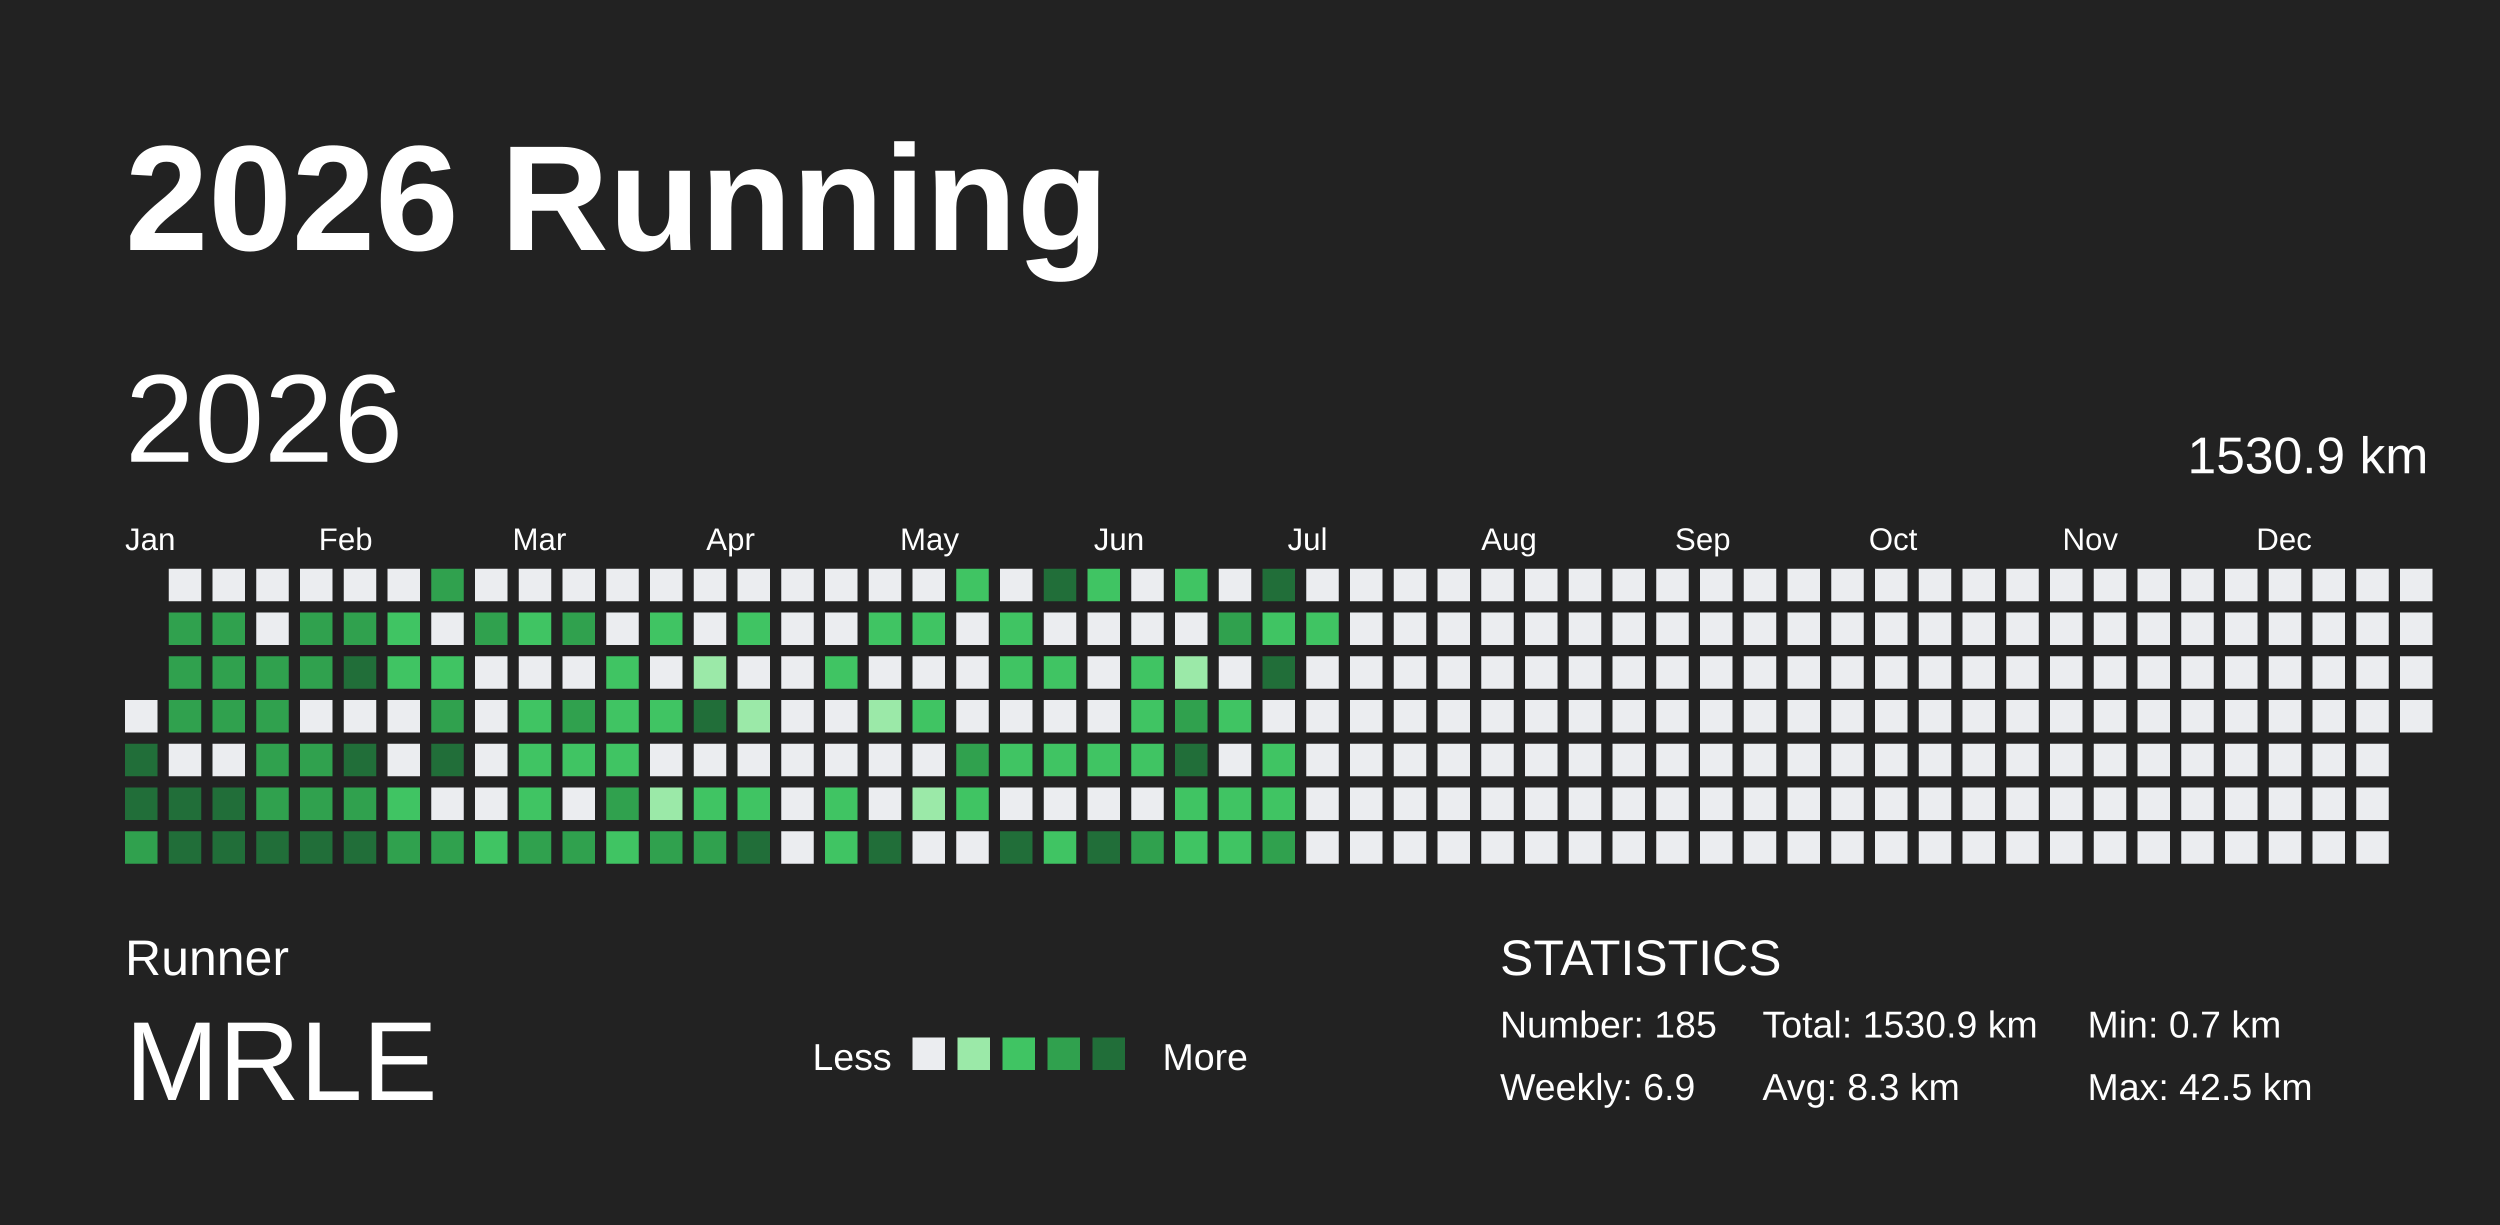
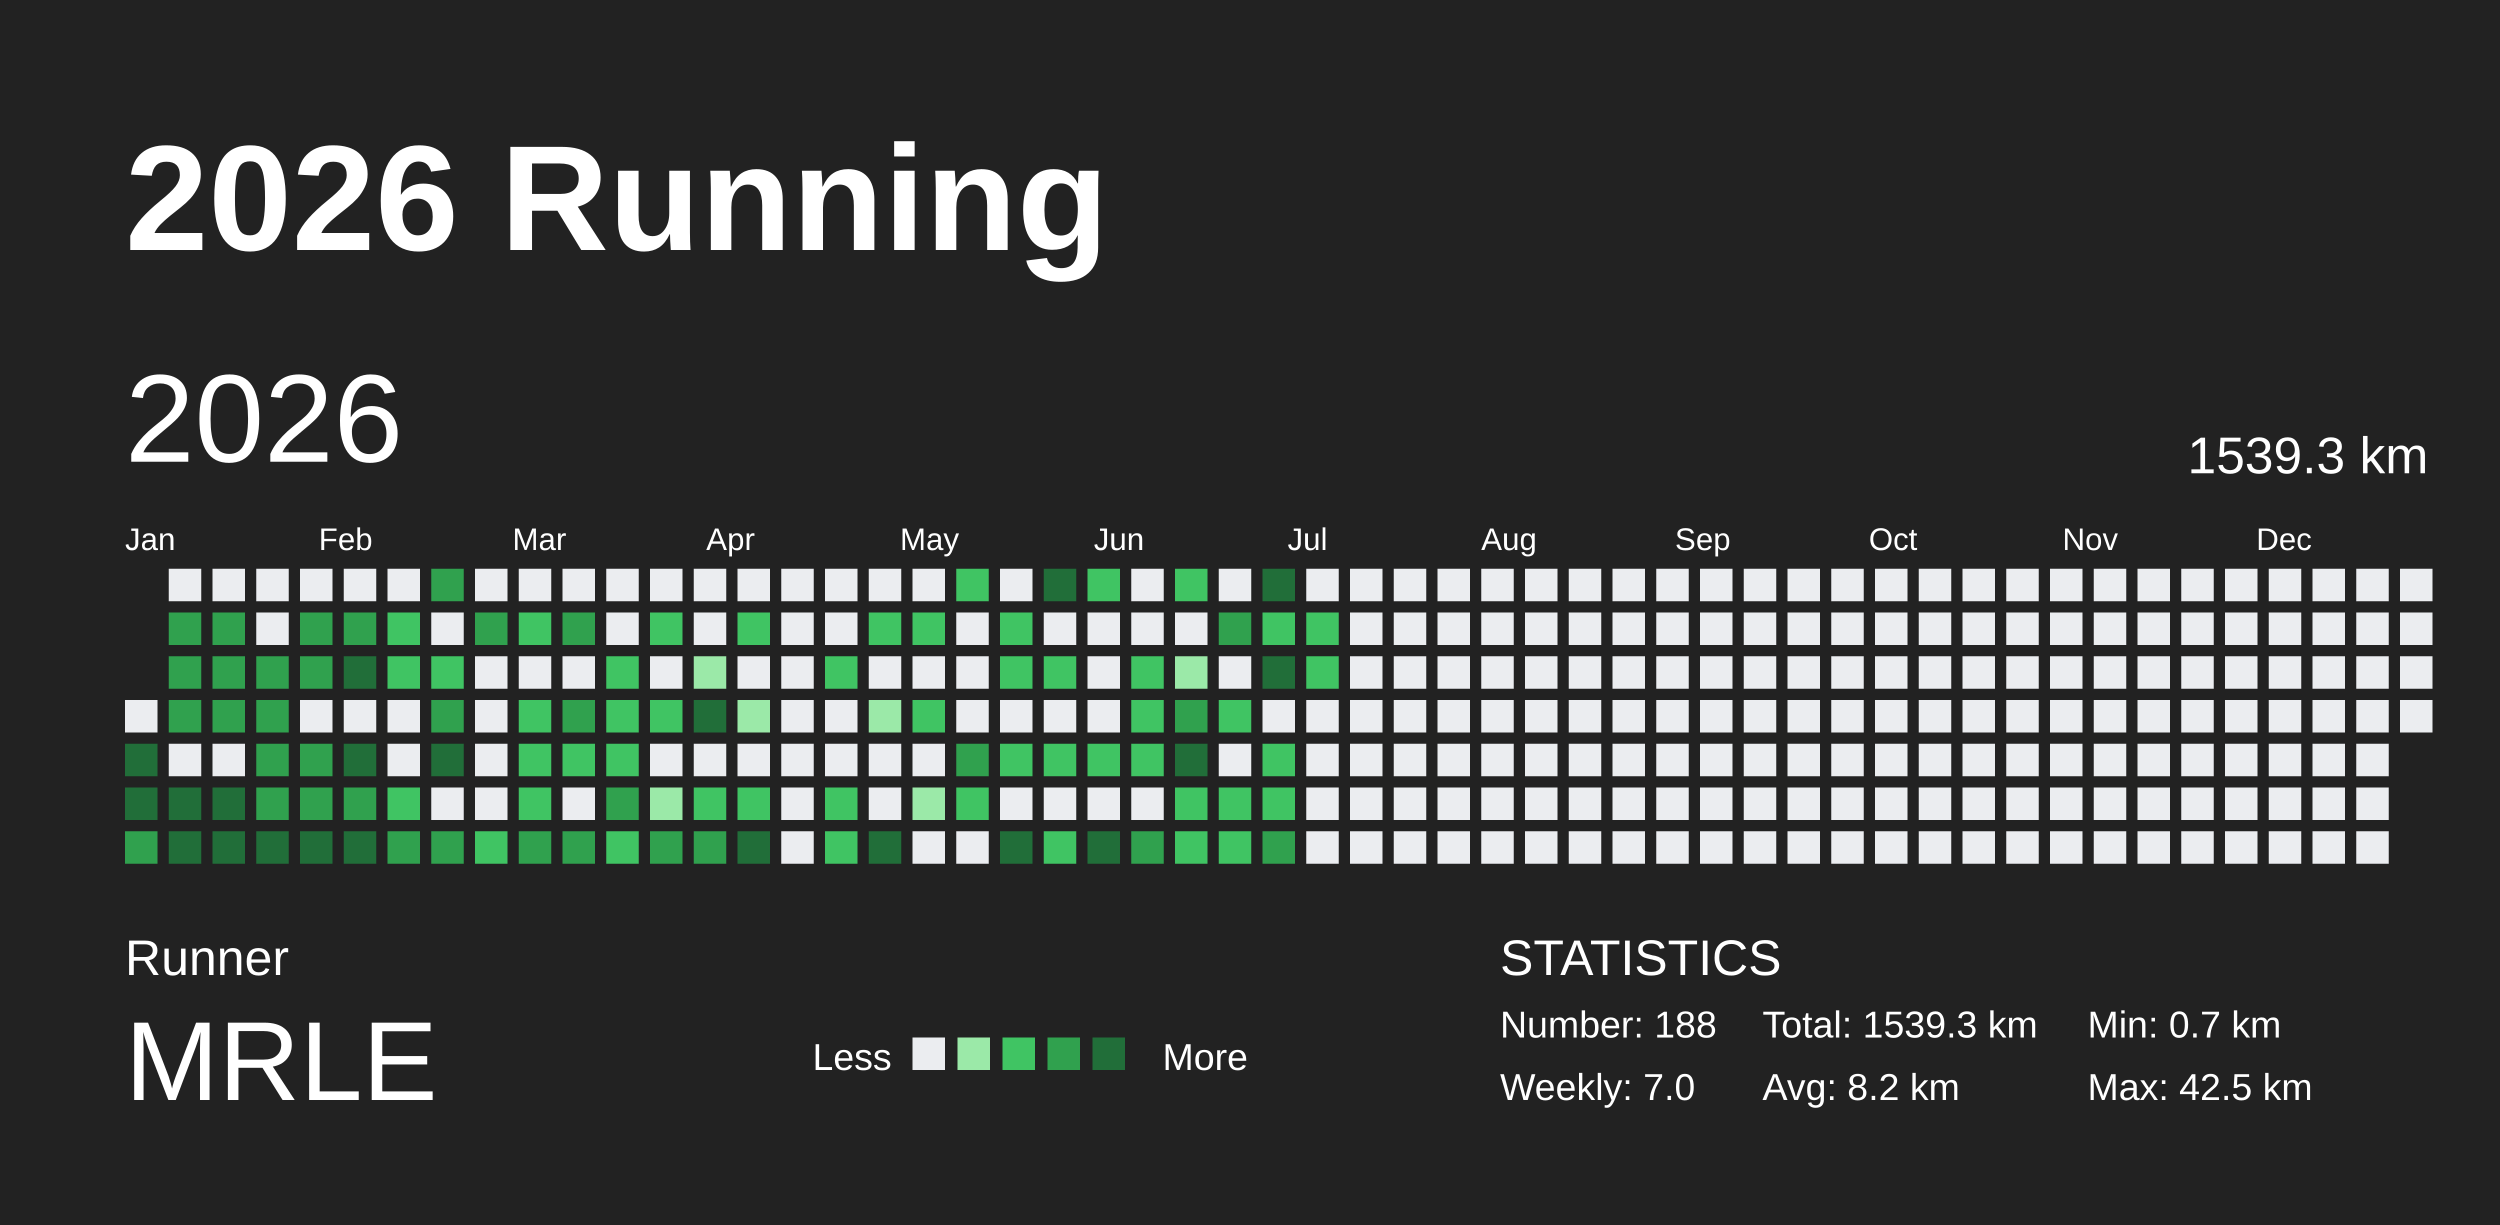
<svg xmlns="http://www.w3.org/2000/svg" baseProfile="full" height="98mm" version="1.1" viewBox="0,0,200,98" width="200mm">
  <defs />
  <rect fill="#222222" height="98" width="200" x="0" y="0" />
  <text fill="#FFFFFF" style="font-size:12px; font-family:Arial; font-weight:bold;" x="10" y="20">2026 Running</text>
  <text fill="#FFFFFF" style="font-size:4px; font-family:Arial" x="10" y="78">Runner</text>
  <text fill="#FFFFFF" style="font-size:9px; font-family:Arial" x="10" y="88">MRLE</text>
  <text fill="#FFFFFF" style="font-size:3px; font-family:Arial" x="65" y="85.6">Less</text>
  <rect fill="#ebedf0" height="2.6" width="2.6" x="73" y="83" />
  <rect fill="#9be9a8" height="2.6" width="2.6" x="76.6" y="83" />
  <rect fill="#40c463" height="2.6" width="2.6" x="80.2" y="83" />
  <rect fill="#30a14e" height="2.6" width="2.6" x="83.8" y="83" />
  <rect fill="#216e39" height="2.6" width="2.6" x="87.4" y="83" />
  <text fill="#FFFFFF" style="font-size:3px; font-family:Arial" x="93" y="85.6">More</text>
  <text fill="#FFFFFF" style="font-size:4px; font-family:Arial" x="120" y="78">STATISTICS</text>
-   <text fill="#FFFFFF" style="font-size:3px; font-family:Arial" x="120" y="83">Number: 185</text>
-   <text fill="#FFFFFF" style="font-size:3px; font-family:Arial" x="120" y="88">Weekly: 6.9</text>
-   <text fill="#FFFFFF" style="font-size:3px; font-family:Arial" x="141" y="83">Total: 1530.9 km</text>
-   <text fill="#FFFFFF" style="font-size:3px; font-family:Arial" x="141" y="88">Avg: 8.3 km</text>
+   <text fill="#FFFFFF" style="font-size:3px; font-family:Arial" x="120" y="83">Number: 188</text>
+   <text fill="#FFFFFF" style="font-size:3px; font-family:Arial" x="120" y="88">Weekly: 7.0</text>
+   <text fill="#FFFFFF" style="font-size:3px; font-family:Arial" x="141" y="83">Total: 1539.3 km</text>
+   <text fill="#FFFFFF" style="font-size:3px; font-family:Arial" x="141" y="88">Avg: 8.2 km</text>
  <text fill="#FFFFFF" style="font-size:3px; font-family:Arial" x="167" y="83">Min: 0.7 km</text>
  <text fill="#FFFFFF" style="font-size:3px; font-family:Arial" x="167" y="88">Max: 42.5 km</text>
  <text dominant-baseline="hanging" fill="#FFFFFF" style="font-size:10.0px; font-family:Arial;" x="10" y="30">2026</text>
-   <text dominant-baseline="hanging" fill="#FFFFFF" style="font-size:4.125px; font-family:Arial;" x="175" y="35">1530.9 km</text>
+   <text dominant-baseline="hanging" fill="#FFFFFF" style="font-size:4.125px; font-family:Arial;" x="175" y="35">1539.3 km</text>
  <text fill="#FFFFFF" style="font-size:2.5px; font-family:Arial" x="10.0" y="44">Jan</text>
  <text fill="#FFFFFF" style="font-size:2.5px; font-family:Arial" x="25.5" y="44">Feb</text>
  <text fill="#FFFFFF" style="font-size:2.5px; font-family:Arial" x="41.0" y="44">Mar</text>
  <text fill="#FFFFFF" style="font-size:2.5px; font-family:Arial" x="56.5" y="44">Apr</text>
  <text fill="#FFFFFF" style="font-size:2.5px; font-family:Arial" x="72.0" y="44">May</text>
  <text fill="#FFFFFF" style="font-size:2.5px; font-family:Arial" x="87.5" y="44">Jun</text>
  <text fill="#FFFFFF" style="font-size:2.5px; font-family:Arial" x="103.0" y="44">Jul</text>
  <text fill="#FFFFFF" style="font-size:2.5px; font-family:Arial" x="118.5" y="44">Aug</text>
  <text fill="#FFFFFF" style="font-size:2.5px; font-family:Arial" x="134.0" y="44">Sep</text>
  <text fill="#FFFFFF" style="font-size:2.5px; font-family:Arial" x="149.5" y="44">Oct</text>
  <text fill="#FFFFFF" style="font-size:2.5px; font-family:Arial" x="165.0" y="44">Nov</text>
  <text fill="#FFFFFF" style="font-size:2.5px; font-family:Arial" x="180.5" y="44">Dec</text>
  <rect fill="#ebedf0" height="2.6" width="2.6" x="10.0" y="56.0" />
  <rect fill="#216e39" height="2.6" width="2.6" x="10.0" y="59.5" />
  <rect fill="#216e39" height="2.6" width="2.6" x="10.0" y="63.0" />
  <rect fill="#30a14e" height="2.6" width="2.6" x="10.0" y="66.5" />
  <rect fill="#ebedf0" height="2.6" width="2.6" x="13.5" y="45.5" />
  <rect fill="#30a14e" height="2.6" width="2.6" x="13.5" y="49.0" />
  <rect fill="#30a14e" height="2.6" width="2.6" x="13.5" y="52.5" />
  <rect fill="#30a14e" height="2.6" width="2.6" x="13.5" y="56.0" />
  <rect fill="#ebedf0" height="2.6" width="2.6" x="13.5" y="59.5" />
  <rect fill="#216e39" height="2.6" width="2.6" x="13.5" y="63.0" />
  <rect fill="#216e39" height="2.6" width="2.6" x="13.5" y="66.5" />
  <rect fill="#ebedf0" height="2.6" width="2.6" x="17.0" y="45.5" />
  <rect fill="#30a14e" height="2.6" width="2.6" x="17.0" y="49.0" />
  <rect fill="#30a14e" height="2.6" width="2.6" x="17.0" y="52.5" />
  <rect fill="#30a14e" height="2.6" width="2.6" x="17.0" y="56.0" />
  <rect fill="#ebedf0" height="2.6" width="2.6" x="17.0" y="59.5" />
  <rect fill="#216e39" height="2.6" width="2.6" x="17.0" y="63.0" />
  <rect fill="#216e39" height="2.6" width="2.6" x="17.0" y="66.5" />
  <rect fill="#ebedf0" height="2.6" width="2.6" x="20.5" y="45.5" />
  <rect fill="#ebedf0" height="2.6" width="2.6" x="20.5" y="49.0" />
  <rect fill="#30a14e" height="2.6" width="2.6" x="20.5" y="52.5" />
  <rect fill="#30a14e" height="2.6" width="2.6" x="20.5" y="56.0" />
  <rect fill="#30a14e" height="2.6" width="2.6" x="20.5" y="59.5" />
  <rect fill="#30a14e" height="2.6" width="2.6" x="20.5" y="63.0" />
  <rect fill="#216e39" height="2.6" width="2.6" x="20.5" y="66.5" />
  <rect fill="#ebedf0" height="2.6" width="2.6" x="24.0" y="45.5" />
  <rect fill="#30a14e" height="2.6" width="2.6" x="24.0" y="49.0" />
  <rect fill="#30a14e" height="2.6" width="2.6" x="24.0" y="52.5" />
  <rect fill="#ebedf0" height="2.6" width="2.6" x="24.0" y="56.0" />
  <rect fill="#30a14e" height="2.6" width="2.6" x="24.0" y="59.5" />
  <rect fill="#30a14e" height="2.6" width="2.6" x="24.0" y="63.0" />
  <rect fill="#216e39" height="2.6" width="2.6" x="24.0" y="66.5" />
  <rect fill="#ebedf0" height="2.6" width="2.6" x="27.5" y="45.5" />
  <rect fill="#30a14e" height="2.6" width="2.6" x="27.5" y="49.0" />
  <rect fill="#216e39" height="2.6" width="2.6" x="27.5" y="52.5" />
  <rect fill="#ebedf0" height="2.6" width="2.6" x="27.5" y="56.0" />
  <rect fill="#216e39" height="2.6" width="2.6" x="27.5" y="59.5" />
  <rect fill="#30a14e" height="2.6" width="2.6" x="27.5" y="63.0" />
  <rect fill="#216e39" height="2.6" width="2.6" x="27.5" y="66.5" />
  <rect fill="#ebedf0" height="2.6" width="2.6" x="31.0" y="45.5" />
  <rect fill="#40c463" height="2.6" width="2.6" x="31.0" y="49.0" />
  <rect fill="#40c463" height="2.6" width="2.6" x="31.0" y="52.5" />
  <rect fill="#ebedf0" height="2.6" width="2.6" x="31.0" y="56.0" />
  <rect fill="#ebedf0" height="2.6" width="2.6" x="31.0" y="59.5" />
  <rect fill="#40c463" height="2.6" width="2.6" x="31.0" y="63.0" />
  <rect fill="#30a14e" height="2.6" width="2.6" x="31.0" y="66.5" />
  <rect fill="#30a14e" height="2.6" width="2.6" x="34.5" y="45.5" />
  <rect fill="#ebedf0" height="2.6" width="2.6" x="34.5" y="49.0" />
  <rect fill="#40c463" height="2.6" width="2.6" x="34.5" y="52.5" />
  <rect fill="#30a14e" height="2.6" width="2.6" x="34.5" y="56.0" />
  <rect fill="#216e39" height="2.6" width="2.6" x="34.5" y="59.5" />
  <rect fill="#ebedf0" height="2.6" width="2.6" x="34.5" y="63.0" />
  <rect fill="#30a14e" height="2.6" width="2.6" x="34.5" y="66.5" />
  <rect fill="#ebedf0" height="2.6" width="2.6" x="38.0" y="45.5" />
  <rect fill="#30a14e" height="2.6" width="2.6" x="38.0" y="49.0" />
  <rect fill="#ebedf0" height="2.6" width="2.6" x="38.0" y="52.5" />
  <rect fill="#ebedf0" height="2.6" width="2.6" x="38.0" y="56.0" />
  <rect fill="#ebedf0" height="2.6" width="2.6" x="38.0" y="59.5" />
  <rect fill="#ebedf0" height="2.6" width="2.6" x="38.0" y="63.0" />
  <rect fill="#40c463" height="2.6" width="2.6" x="38.0" y="66.5" />
  <rect fill="#ebedf0" height="2.6" width="2.6" x="41.5" y="45.5" />
  <rect fill="#40c463" height="2.6" width="2.6" x="41.5" y="49.0" />
  <rect fill="#ebedf0" height="2.6" width="2.6" x="41.5" y="52.5" />
  <rect fill="#40c463" height="2.6" width="2.6" x="41.5" y="56.0" />
  <rect fill="#40c463" height="2.6" width="2.6" x="41.5" y="59.5" />
  <rect fill="#40c463" height="2.6" width="2.6" x="41.5" y="63.0" />
  <rect fill="#30a14e" height="2.6" width="2.6" x="41.5" y="66.5" />
  <rect fill="#ebedf0" height="2.6" width="2.6" x="45.0" y="45.5" />
  <rect fill="#30a14e" height="2.6" width="2.6" x="45.0" y="49.0" />
  <rect fill="#ebedf0" height="2.6" width="2.6" x="45.0" y="52.5" />
  <rect fill="#30a14e" height="2.6" width="2.6" x="45.0" y="56.0" />
  <rect fill="#40c463" height="2.6" width="2.6" x="45.0" y="59.5" />
  <rect fill="#ebedf0" height="2.6" width="2.6" x="45.0" y="63.0" />
  <rect fill="#30a14e" height="2.6" width="2.6" x="45.0" y="66.5" />
  <rect fill="#ebedf0" height="2.6" width="2.6" x="48.5" y="45.5" />
  <rect fill="#ebedf0" height="2.6" width="2.6" x="48.5" y="49.0" />
  <rect fill="#40c463" height="2.6" width="2.6" x="48.5" y="52.5" />
  <rect fill="#40c463" height="2.6" width="2.6" x="48.5" y="56.0" />
  <rect fill="#40c463" height="2.6" width="2.6" x="48.5" y="59.5" />
  <rect fill="#30a14e" height="2.6" width="2.6" x="48.5" y="63.0" />
  <rect fill="#40c463" height="2.6" width="2.6" x="48.5" y="66.5" />
  <rect fill="#ebedf0" height="2.6" width="2.6" x="52.0" y="45.5" />
  <rect fill="#40c463" height="2.6" width="2.6" x="52.0" y="49.0" />
  <rect fill="#ebedf0" height="2.6" width="2.6" x="52.0" y="52.5" />
  <rect fill="#40c463" height="2.6" width="2.6" x="52.0" y="56.0" />
  <rect fill="#ebedf0" height="2.6" width="2.6" x="52.0" y="59.5" />
  <rect fill="#9be9a8" height="2.6" width="2.6" x="52.0" y="63.0" />
  <rect fill="#30a14e" height="2.6" width="2.6" x="52.0" y="66.5" />
  <rect fill="#ebedf0" height="2.6" width="2.6" x="55.5" y="45.5" />
  <rect fill="#ebedf0" height="2.6" width="2.6" x="55.5" y="49.0" />
  <rect fill="#9be9a8" height="2.6" width="2.6" x="55.5" y="52.5" />
  <rect fill="#216e39" height="2.6" width="2.6" x="55.5" y="56.0" />
  <rect fill="#ebedf0" height="2.6" width="2.6" x="55.5" y="59.5" />
  <rect fill="#40c463" height="2.6" width="2.6" x="55.5" y="63.0" />
  <rect fill="#30a14e" height="2.6" width="2.6" x="55.5" y="66.5" />
  <rect fill="#ebedf0" height="2.6" width="2.6" x="59.0" y="45.5" />
  <rect fill="#40c463" height="2.6" width="2.6" x="59.0" y="49.0" />
  <rect fill="#ebedf0" height="2.6" width="2.6" x="59.0" y="52.5" />
  <rect fill="#9be9a8" height="2.6" width="2.6" x="59.0" y="56.0" />
  <rect fill="#ebedf0" height="2.6" width="2.6" x="59.0" y="59.5" />
  <rect fill="#40c463" height="2.6" width="2.6" x="59.0" y="63.0" />
  <rect fill="#216e39" height="2.6" width="2.6" x="59.0" y="66.5" />
  <rect fill="#ebedf0" height="2.6" width="2.6" x="62.5" y="45.5" />
  <rect fill="#ebedf0" height="2.6" width="2.6" x="62.5" y="49.0" />
  <rect fill="#ebedf0" height="2.6" width="2.6" x="62.5" y="52.5" />
  <rect fill="#ebedf0" height="2.6" width="2.6" x="62.5" y="56.0" />
  <rect fill="#ebedf0" height="2.6" width="2.6" x="62.5" y="59.5" />
  <rect fill="#ebedf0" height="2.6" width="2.6" x="62.5" y="63.0" />
  <rect fill="#ebedf0" height="2.6" width="2.6" x="62.5" y="66.5" />
  <rect fill="#ebedf0" height="2.6" width="2.6" x="66.0" y="45.5" />
  <rect fill="#ebedf0" height="2.6" width="2.6" x="66.0" y="49.0" />
  <rect fill="#40c463" height="2.6" width="2.6" x="66.0" y="52.5" />
  <rect fill="#ebedf0" height="2.6" width="2.6" x="66.0" y="56.0" />
  <rect fill="#ebedf0" height="2.6" width="2.6" x="66.0" y="59.5" />
  <rect fill="#40c463" height="2.6" width="2.6" x="66.0" y="63.0" />
  <rect fill="#40c463" height="2.6" width="2.6" x="66.0" y="66.5" />
  <rect fill="#ebedf0" height="2.6" width="2.6" x="69.5" y="45.5" />
  <rect fill="#40c463" height="2.6" width="2.6" x="69.5" y="49.0" />
  <rect fill="#ebedf0" height="2.6" width="2.6" x="69.5" y="52.5" />
  <rect fill="#9be9a8" height="2.6" width="2.6" x="69.5" y="56.0" />
  <rect fill="#ebedf0" height="2.6" width="2.6" x="69.5" y="59.5" />
  <rect fill="#ebedf0" height="2.6" width="2.6" x="69.5" y="63.0" />
  <rect fill="#216e39" height="2.6" width="2.6" x="69.5" y="66.5" />
  <rect fill="#ebedf0" height="2.6" width="2.6" x="73.0" y="45.5" />
  <rect fill="#40c463" height="2.6" width="2.6" x="73.0" y="49.0" />
  <rect fill="#ebedf0" height="2.6" width="2.6" x="73.0" y="52.5" />
  <rect fill="#40c463" height="2.6" width="2.6" x="73.0" y="56.0" />
  <rect fill="#ebedf0" height="2.6" width="2.6" x="73.0" y="59.5" />
  <rect fill="#9be9a8" height="2.6" width="2.6" x="73.0" y="63.0" />
  <rect fill="#ebedf0" height="2.6" width="2.6" x="73.0" y="66.5" />
  <rect fill="#40c463" height="2.6" width="2.6" x="76.5" y="45.5" />
  <rect fill="#ebedf0" height="2.6" width="2.6" x="76.5" y="49.0" />
  <rect fill="#ebedf0" height="2.6" width="2.6" x="76.5" y="52.5" />
  <rect fill="#ebedf0" height="2.6" width="2.6" x="76.5" y="56.0" />
  <rect fill="#30a14e" height="2.6" width="2.6" x="76.5" y="59.5" />
  <rect fill="#40c463" height="2.6" width="2.6" x="76.5" y="63.0" />
  <rect fill="#ebedf0" height="2.6" width="2.6" x="76.5" y="66.5" />
  <rect fill="#ebedf0" height="2.6" width="2.6" x="80.0" y="45.5" />
  <rect fill="#40c463" height="2.6" width="2.6" x="80.0" y="49.0" />
  <rect fill="#40c463" height="2.6" width="2.6" x="80.0" y="52.5" />
  <rect fill="#ebedf0" height="2.6" width="2.6" x="80.0" y="56.0" />
  <rect fill="#40c463" height="2.6" width="2.6" x="80.0" y="59.5" />
  <rect fill="#ebedf0" height="2.6" width="2.6" x="80.0" y="63.0" />
  <rect fill="#216e39" height="2.6" width="2.6" x="80.0" y="66.5" />
  <rect fill="#216e39" height="2.6" width="2.6" x="83.5" y="45.5" />
  <rect fill="#ebedf0" height="2.6" width="2.6" x="83.5" y="49.0" />
  <rect fill="#40c463" height="2.6" width="2.6" x="83.5" y="52.5" />
  <rect fill="#ebedf0" height="2.6" width="2.6" x="83.5" y="56.0" />
  <rect fill="#40c463" height="2.6" width="2.6" x="83.5" y="59.5" />
  <rect fill="#ebedf0" height="2.6" width="2.6" x="83.5" y="63.0" />
  <rect fill="#40c463" height="2.6" width="2.6" x="83.5" y="66.5" />
  <rect fill="#40c463" height="2.6" width="2.6" x="87.0" y="45.5" />
  <rect fill="#ebedf0" height="2.6" width="2.6" x="87.0" y="49.0" />
  <rect fill="#ebedf0" height="2.6" width="2.6" x="87.0" y="52.5" />
  <rect fill="#ebedf0" height="2.6" width="2.6" x="87.0" y="56.0" />
  <rect fill="#40c463" height="2.6" width="2.6" x="87.0" y="59.5" />
  <rect fill="#ebedf0" height="2.6" width="2.6" x="87.0" y="63.0" />
  <rect fill="#216e39" height="2.6" width="2.6" x="87.0" y="66.5" />
  <rect fill="#ebedf0" height="2.6" width="2.6" x="90.5" y="45.5" />
  <rect fill="#ebedf0" height="2.6" width="2.6" x="90.5" y="49.0" />
  <rect fill="#40c463" height="2.6" width="2.6" x="90.5" y="52.5" />
  <rect fill="#40c463" height="2.6" width="2.6" x="90.5" y="56.0" />
  <rect fill="#40c463" height="2.6" width="2.6" x="90.5" y="59.5" />
  <rect fill="#ebedf0" height="2.6" width="2.6" x="90.5" y="63.0" />
  <rect fill="#30a14e" height="2.6" width="2.6" x="90.5" y="66.5" />
  <rect fill="#40c463" height="2.6" width="2.6" x="94.0" y="45.5" />
  <rect fill="#ebedf0" height="2.6" width="2.6" x="94.0" y="49.0" />
  <rect fill="#9be9a8" height="2.6" width="2.6" x="94.0" y="52.5" />
  <rect fill="#30a14e" height="2.6" width="2.6" x="94.0" y="56.0" />
  <rect fill="#216e39" height="2.6" width="2.6" x="94.0" y="59.5" />
  <rect fill="#40c463" height="2.6" width="2.6" x="94.0" y="63.0" />
  <rect fill="#40c463" height="2.6" width="2.6" x="94.0" y="66.5" />
  <rect fill="#ebedf0" height="2.6" width="2.6" x="97.5" y="45.5" />
  <rect fill="#30a14e" height="2.6" width="2.6" x="97.5" y="49.0" />
  <rect fill="#ebedf0" height="2.6" width="2.6" x="97.5" y="52.5" />
  <rect fill="#40c463" height="2.6" width="2.6" x="97.5" y="56.0" />
  <rect fill="#ebedf0" height="2.6" width="2.6" x="97.5" y="59.5" />
  <rect fill="#40c463" height="2.6" width="2.6" x="97.5" y="63.0" />
  <rect fill="#40c463" height="2.6" width="2.6" x="97.5" y="66.5" />
  <rect fill="#216e39" height="2.6" width="2.6" x="101.0" y="45.5" />
  <rect fill="#40c463" height="2.6" width="2.6" x="101.0" y="49.0" />
  <rect fill="#216e39" height="2.6" width="2.6" x="101.0" y="52.5" />
  <rect fill="#ebedf0" height="2.6" width="2.6" x="101.0" y="56.0" />
  <rect fill="#40c463" height="2.6" width="2.6" x="101.0" y="59.5" />
  <rect fill="#40c463" height="2.6" width="2.6" x="101.0" y="63.0" />
  <rect fill="#30a14e" height="2.6" width="2.6" x="101.0" y="66.5" />
  <rect fill="#ebedf0" height="2.6" width="2.6" x="104.5" y="45.5" />
  <rect fill="#40c463" height="2.6" width="2.6" x="104.5" y="49.0" />
-   <rect fill="#ebedf0" height="2.6" width="2.6" x="104.5" y="52.5" />
+   <rect fill="#40c463" height="2.6" width="2.6" x="104.5" y="52.5" />
  <rect fill="#ebedf0" height="2.6" width="2.6" x="104.5" y="56.0" />
  <rect fill="#ebedf0" height="2.6" width="2.6" x="104.5" y="59.5" />
  <rect fill="#ebedf0" height="2.6" width="2.6" x="104.5" y="63.0" />
  <rect fill="#ebedf0" height="2.6" width="2.6" x="104.5" y="66.5" />
  <rect fill="#ebedf0" height="2.6" width="2.6" x="108.0" y="45.5" />
  <rect fill="#ebedf0" height="2.6" width="2.6" x="108.0" y="49.0" />
  <rect fill="#ebedf0" height="2.6" width="2.6" x="108.0" y="52.5" />
  <rect fill="#ebedf0" height="2.6" width="2.6" x="108.0" y="56.0" />
  <rect fill="#ebedf0" height="2.6" width="2.6" x="108.0" y="59.5" />
  <rect fill="#ebedf0" height="2.6" width="2.6" x="108.0" y="63.0" />
  <rect fill="#ebedf0" height="2.6" width="2.6" x="108.0" y="66.5" />
  <rect fill="#ebedf0" height="2.6" width="2.6" x="111.5" y="45.5" />
  <rect fill="#ebedf0" height="2.6" width="2.6" x="111.5" y="49.0" />
  <rect fill="#ebedf0" height="2.6" width="2.6" x="111.5" y="52.5" />
  <rect fill="#ebedf0" height="2.6" width="2.6" x="111.5" y="56.0" />
  <rect fill="#ebedf0" height="2.6" width="2.6" x="111.5" y="59.5" />
  <rect fill="#ebedf0" height="2.6" width="2.6" x="111.5" y="63.0" />
  <rect fill="#ebedf0" height="2.6" width="2.6" x="111.5" y="66.5" />
  <rect fill="#ebedf0" height="2.6" width="2.6" x="115.0" y="45.5" />
  <rect fill="#ebedf0" height="2.6" width="2.6" x="115.0" y="49.0" />
  <rect fill="#ebedf0" height="2.6" width="2.6" x="115.0" y="52.5" />
  <rect fill="#ebedf0" height="2.6" width="2.6" x="115.0" y="56.0" />
  <rect fill="#ebedf0" height="2.6" width="2.6" x="115.0" y="59.5" />
  <rect fill="#ebedf0" height="2.6" width="2.6" x="115.0" y="63.0" />
  <rect fill="#ebedf0" height="2.6" width="2.6" x="115.0" y="66.5" />
  <rect fill="#ebedf0" height="2.6" width="2.6" x="118.5" y="45.5" />
  <rect fill="#ebedf0" height="2.6" width="2.6" x="118.5" y="49.0" />
  <rect fill="#ebedf0" height="2.6" width="2.6" x="118.5" y="52.5" />
  <rect fill="#ebedf0" height="2.6" width="2.6" x="118.5" y="56.0" />
  <rect fill="#ebedf0" height="2.6" width="2.6" x="118.5" y="59.5" />
  <rect fill="#ebedf0" height="2.6" width="2.6" x="118.5" y="63.0" />
  <rect fill="#ebedf0" height="2.6" width="2.6" x="118.5" y="66.5" />
  <rect fill="#ebedf0" height="2.6" width="2.6" x="122.0" y="45.5" />
  <rect fill="#ebedf0" height="2.6" width="2.6" x="122.0" y="49.0" />
  <rect fill="#ebedf0" height="2.6" width="2.6" x="122.0" y="52.5" />
  <rect fill="#ebedf0" height="2.6" width="2.6" x="122.0" y="56.0" />
  <rect fill="#ebedf0" height="2.6" width="2.6" x="122.0" y="59.5" />
  <rect fill="#ebedf0" height="2.6" width="2.6" x="122.0" y="63.0" />
  <rect fill="#ebedf0" height="2.6" width="2.6" x="122.0" y="66.5" />
  <rect fill="#ebedf0" height="2.6" width="2.6" x="125.5" y="45.5" />
  <rect fill="#ebedf0" height="2.6" width="2.6" x="125.5" y="49.0" />
  <rect fill="#ebedf0" height="2.6" width="2.6" x="125.5" y="52.5" />
  <rect fill="#ebedf0" height="2.6" width="2.6" x="125.5" y="56.0" />
  <rect fill="#ebedf0" height="2.6" width="2.6" x="125.5" y="59.5" />
  <rect fill="#ebedf0" height="2.6" width="2.6" x="125.5" y="63.0" />
  <rect fill="#ebedf0" height="2.6" width="2.6" x="125.5" y="66.5" />
  <rect fill="#ebedf0" height="2.6" width="2.6" x="129.0" y="45.5" />
  <rect fill="#ebedf0" height="2.6" width="2.6" x="129.0" y="49.0" />
  <rect fill="#ebedf0" height="2.6" width="2.6" x="129.0" y="52.5" />
  <rect fill="#ebedf0" height="2.6" width="2.6" x="129.0" y="56.0" />
  <rect fill="#ebedf0" height="2.6" width="2.6" x="129.0" y="59.5" />
  <rect fill="#ebedf0" height="2.6" width="2.6" x="129.0" y="63.0" />
  <rect fill="#ebedf0" height="2.6" width="2.6" x="129.0" y="66.5" />
  <rect fill="#ebedf0" height="2.6" width="2.6" x="132.5" y="45.5" />
  <rect fill="#ebedf0" height="2.6" width="2.6" x="132.5" y="49.0" />
  <rect fill="#ebedf0" height="2.6" width="2.6" x="132.5" y="52.5" />
  <rect fill="#ebedf0" height="2.6" width="2.6" x="132.5" y="56.0" />
  <rect fill="#ebedf0" height="2.6" width="2.6" x="132.5" y="59.5" />
  <rect fill="#ebedf0" height="2.6" width="2.6" x="132.5" y="63.0" />
  <rect fill="#ebedf0" height="2.6" width="2.6" x="132.5" y="66.5" />
  <rect fill="#ebedf0" height="2.6" width="2.6" x="136.0" y="45.5" />
  <rect fill="#ebedf0" height="2.6" width="2.6" x="136.0" y="49.0" />
  <rect fill="#ebedf0" height="2.6" width="2.6" x="136.0" y="52.5" />
  <rect fill="#ebedf0" height="2.6" width="2.6" x="136.0" y="56.0" />
  <rect fill="#ebedf0" height="2.6" width="2.6" x="136.0" y="59.5" />
  <rect fill="#ebedf0" height="2.6" width="2.6" x="136.0" y="63.0" />
  <rect fill="#ebedf0" height="2.6" width="2.6" x="136.0" y="66.5" />
  <rect fill="#ebedf0" height="2.6" width="2.6" x="139.5" y="45.5" />
  <rect fill="#ebedf0" height="2.6" width="2.6" x="139.5" y="49.0" />
  <rect fill="#ebedf0" height="2.6" width="2.6" x="139.5" y="52.5" />
  <rect fill="#ebedf0" height="2.6" width="2.6" x="139.5" y="56.0" />
  <rect fill="#ebedf0" height="2.6" width="2.6" x="139.5" y="59.5" />
  <rect fill="#ebedf0" height="2.6" width="2.6" x="139.5" y="63.0" />
  <rect fill="#ebedf0" height="2.6" width="2.6" x="139.5" y="66.5" />
  <rect fill="#ebedf0" height="2.6" width="2.6" x="143.0" y="45.5" />
  <rect fill="#ebedf0" height="2.6" width="2.6" x="143.0" y="49.0" />
  <rect fill="#ebedf0" height="2.6" width="2.6" x="143.0" y="52.5" />
  <rect fill="#ebedf0" height="2.6" width="2.6" x="143.0" y="56.0" />
  <rect fill="#ebedf0" height="2.6" width="2.6" x="143.0" y="59.5" />
  <rect fill="#ebedf0" height="2.6" width="2.6" x="143.0" y="63.0" />
  <rect fill="#ebedf0" height="2.6" width="2.6" x="143.0" y="66.5" />
  <rect fill="#ebedf0" height="2.6" width="2.6" x="146.5" y="45.5" />
  <rect fill="#ebedf0" height="2.6" width="2.6" x="146.5" y="49.0" />
  <rect fill="#ebedf0" height="2.6" width="2.6" x="146.5" y="52.5" />
  <rect fill="#ebedf0" height="2.6" width="2.6" x="146.5" y="56.0" />
  <rect fill="#ebedf0" height="2.6" width="2.6" x="146.5" y="59.5" />
  <rect fill="#ebedf0" height="2.6" width="2.6" x="146.5" y="63.0" />
  <rect fill="#ebedf0" height="2.6" width="2.6" x="146.5" y="66.5" />
  <rect fill="#ebedf0" height="2.6" width="2.6" x="150.0" y="45.5" />
  <rect fill="#ebedf0" height="2.6" width="2.6" x="150.0" y="49.0" />
  <rect fill="#ebedf0" height="2.6" width="2.6" x="150.0" y="52.5" />
  <rect fill="#ebedf0" height="2.6" width="2.6" x="150.0" y="56.0" />
  <rect fill="#ebedf0" height="2.6" width="2.6" x="150.0" y="59.5" />
  <rect fill="#ebedf0" height="2.6" width="2.6" x="150.0" y="63.0" />
  <rect fill="#ebedf0" height="2.6" width="2.6" x="150.0" y="66.5" />
  <rect fill="#ebedf0" height="2.6" width="2.6" x="153.5" y="45.5" />
  <rect fill="#ebedf0" height="2.6" width="2.6" x="153.5" y="49.0" />
  <rect fill="#ebedf0" height="2.6" width="2.6" x="153.5" y="52.5" />
  <rect fill="#ebedf0" height="2.6" width="2.6" x="153.5" y="56.0" />
  <rect fill="#ebedf0" height="2.6" width="2.6" x="153.5" y="59.5" />
  <rect fill="#ebedf0" height="2.6" width="2.6" x="153.5" y="63.0" />
  <rect fill="#ebedf0" height="2.6" width="2.6" x="153.5" y="66.5" />
  <rect fill="#ebedf0" height="2.6" width="2.6" x="157.0" y="45.5" />
  <rect fill="#ebedf0" height="2.6" width="2.6" x="157.0" y="49.0" />
  <rect fill="#ebedf0" height="2.6" width="2.6" x="157.0" y="52.5" />
  <rect fill="#ebedf0" height="2.6" width="2.6" x="157.0" y="56.0" />
  <rect fill="#ebedf0" height="2.6" width="2.6" x="157.0" y="59.5" />
  <rect fill="#ebedf0" height="2.6" width="2.6" x="157.0" y="63.0" />
  <rect fill="#ebedf0" height="2.6" width="2.6" x="157.0" y="66.5" />
  <rect fill="#ebedf0" height="2.6" width="2.6" x="160.5" y="45.5" />
  <rect fill="#ebedf0" height="2.6" width="2.6" x="160.5" y="49.0" />
  <rect fill="#ebedf0" height="2.6" width="2.6" x="160.5" y="52.5" />
  <rect fill="#ebedf0" height="2.6" width="2.6" x="160.5" y="56.0" />
  <rect fill="#ebedf0" height="2.6" width="2.6" x="160.5" y="59.5" />
  <rect fill="#ebedf0" height="2.6" width="2.6" x="160.5" y="63.0" />
  <rect fill="#ebedf0" height="2.6" width="2.6" x="160.5" y="66.5" />
  <rect fill="#ebedf0" height="2.6" width="2.6" x="164.0" y="45.5" />
  <rect fill="#ebedf0" height="2.6" width="2.6" x="164.0" y="49.0" />
  <rect fill="#ebedf0" height="2.6" width="2.6" x="164.0" y="52.5" />
  <rect fill="#ebedf0" height="2.6" width="2.6" x="164.0" y="56.0" />
  <rect fill="#ebedf0" height="2.6" width="2.6" x="164.0" y="59.5" />
  <rect fill="#ebedf0" height="2.6" width="2.6" x="164.0" y="63.0" />
  <rect fill="#ebedf0" height="2.6" width="2.6" x="164.0" y="66.5" />
  <rect fill="#ebedf0" height="2.6" width="2.6" x="167.5" y="45.5" />
  <rect fill="#ebedf0" height="2.6" width="2.6" x="167.5" y="49.0" />
  <rect fill="#ebedf0" height="2.6" width="2.6" x="167.5" y="52.5" />
  <rect fill="#ebedf0" height="2.6" width="2.6" x="167.5" y="56.0" />
  <rect fill="#ebedf0" height="2.6" width="2.6" x="167.5" y="59.5" />
  <rect fill="#ebedf0" height="2.6" width="2.6" x="167.5" y="63.0" />
  <rect fill="#ebedf0" height="2.6" width="2.6" x="167.5" y="66.5" />
  <rect fill="#ebedf0" height="2.6" width="2.6" x="171.0" y="45.5" />
  <rect fill="#ebedf0" height="2.6" width="2.6" x="171.0" y="49.0" />
  <rect fill="#ebedf0" height="2.6" width="2.6" x="171.0" y="52.5" />
  <rect fill="#ebedf0" height="2.6" width="2.6" x="171.0" y="56.0" />
  <rect fill="#ebedf0" height="2.6" width="2.6" x="171.0" y="59.5" />
  <rect fill="#ebedf0" height="2.6" width="2.6" x="171.0" y="63.0" />
  <rect fill="#ebedf0" height="2.6" width="2.6" x="171.0" y="66.5" />
  <rect fill="#ebedf0" height="2.6" width="2.6" x="174.5" y="45.5" />
  <rect fill="#ebedf0" height="2.6" width="2.6" x="174.5" y="49.0" />
  <rect fill="#ebedf0" height="2.6" width="2.6" x="174.5" y="52.5" />
  <rect fill="#ebedf0" height="2.6" width="2.6" x="174.5" y="56.0" />
  <rect fill="#ebedf0" height="2.6" width="2.6" x="174.5" y="59.5" />
  <rect fill="#ebedf0" height="2.6" width="2.6" x="174.5" y="63.0" />
  <rect fill="#ebedf0" height="2.6" width="2.6" x="174.5" y="66.5" />
  <rect fill="#ebedf0" height="2.6" width="2.6" x="178.0" y="45.5" />
  <rect fill="#ebedf0" height="2.6" width="2.6" x="178.0" y="49.0" />
  <rect fill="#ebedf0" height="2.6" width="2.6" x="178.0" y="52.5" />
  <rect fill="#ebedf0" height="2.6" width="2.6" x="178.0" y="56.0" />
  <rect fill="#ebedf0" height="2.6" width="2.6" x="178.0" y="59.5" />
  <rect fill="#ebedf0" height="2.6" width="2.6" x="178.0" y="63.0" />
  <rect fill="#ebedf0" height="2.6" width="2.6" x="178.0" y="66.5" />
  <rect fill="#ebedf0" height="2.6" width="2.6" x="181.5" y="45.5" />
  <rect fill="#ebedf0" height="2.6" width="2.6" x="181.5" y="49.0" />
  <rect fill="#ebedf0" height="2.6" width="2.6" x="181.5" y="52.5" />
  <rect fill="#ebedf0" height="2.6" width="2.6" x="181.5" y="56.0" />
  <rect fill="#ebedf0" height="2.6" width="2.6" x="181.5" y="59.5" />
  <rect fill="#ebedf0" height="2.6" width="2.6" x="181.5" y="63.0" />
  <rect fill="#ebedf0" height="2.6" width="2.6" x="181.5" y="66.5" />
  <rect fill="#ebedf0" height="2.6" width="2.6" x="185.0" y="45.5" />
  <rect fill="#ebedf0" height="2.6" width="2.6" x="185.0" y="49.0" />
  <rect fill="#ebedf0" height="2.6" width="2.6" x="185.0" y="52.5" />
  <rect fill="#ebedf0" height="2.6" width="2.6" x="185.0" y="56.0" />
  <rect fill="#ebedf0" height="2.6" width="2.6" x="185.0" y="59.5" />
  <rect fill="#ebedf0" height="2.6" width="2.6" x="185.0" y="63.0" />
  <rect fill="#ebedf0" height="2.6" width="2.6" x="185.0" y="66.5" />
  <rect fill="#ebedf0" height="2.6" width="2.6" x="188.5" y="45.5" />
  <rect fill="#ebedf0" height="2.6" width="2.6" x="188.5" y="49.0" />
  <rect fill="#ebedf0" height="2.6" width="2.6" x="188.5" y="52.5" />
  <rect fill="#ebedf0" height="2.6" width="2.6" x="188.5" y="56.0" />
  <rect fill="#ebedf0" height="2.6" width="2.6" x="188.5" y="59.5" />
  <rect fill="#ebedf0" height="2.6" width="2.6" x="188.5" y="63.0" />
  <rect fill="#ebedf0" height="2.6" width="2.6" x="188.5" y="66.5" />
  <rect fill="#ebedf0" height="2.6" width="2.6" x="192.0" y="45.5" />
  <rect fill="#ebedf0" height="2.6" width="2.6" x="192.0" y="49.0" />
  <rect fill="#ebedf0" height="2.6" width="2.6" x="192.0" y="52.5" />
  <rect fill="#ebedf0" height="2.6" width="2.6" x="192.0" y="56.0" />
</svg>
